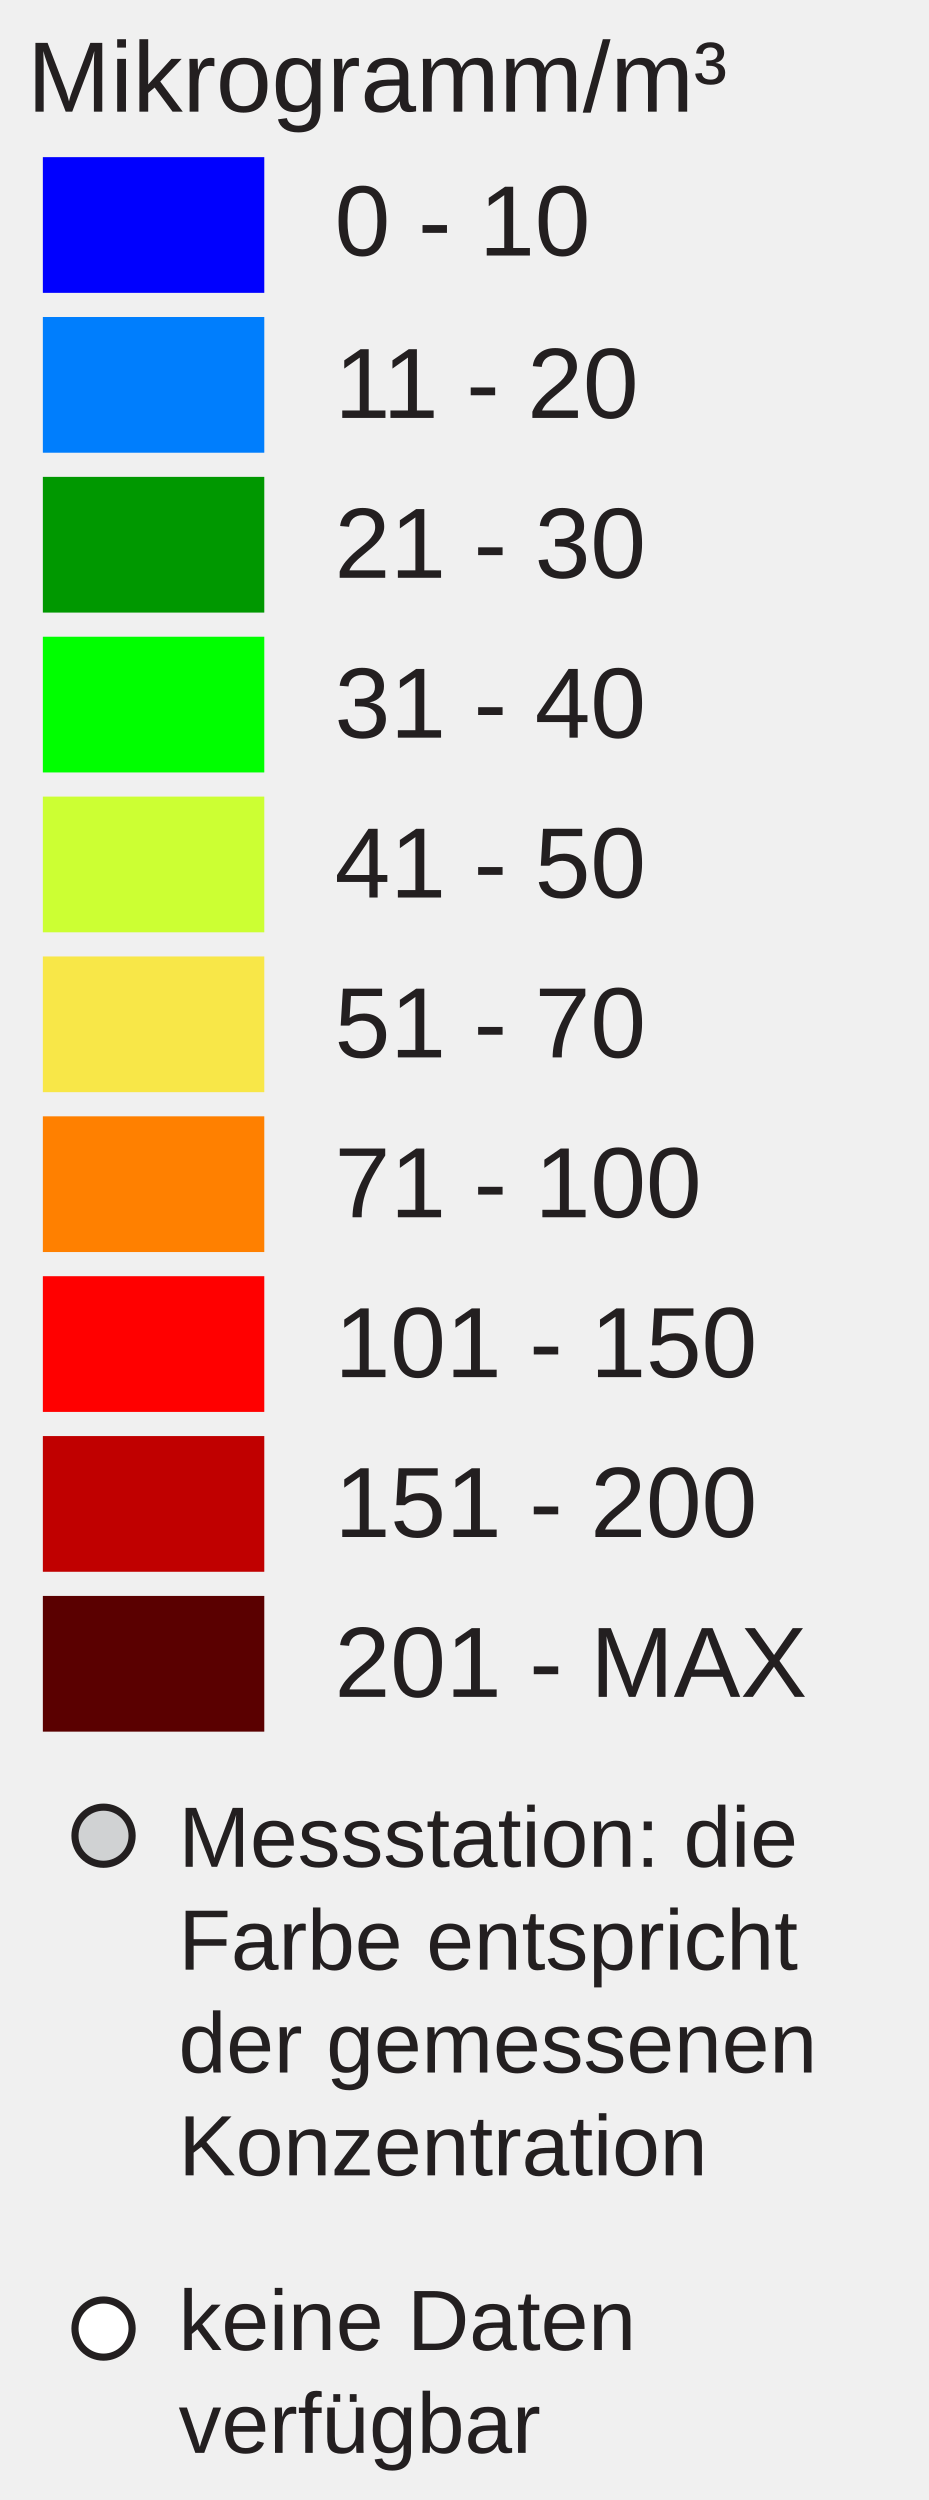
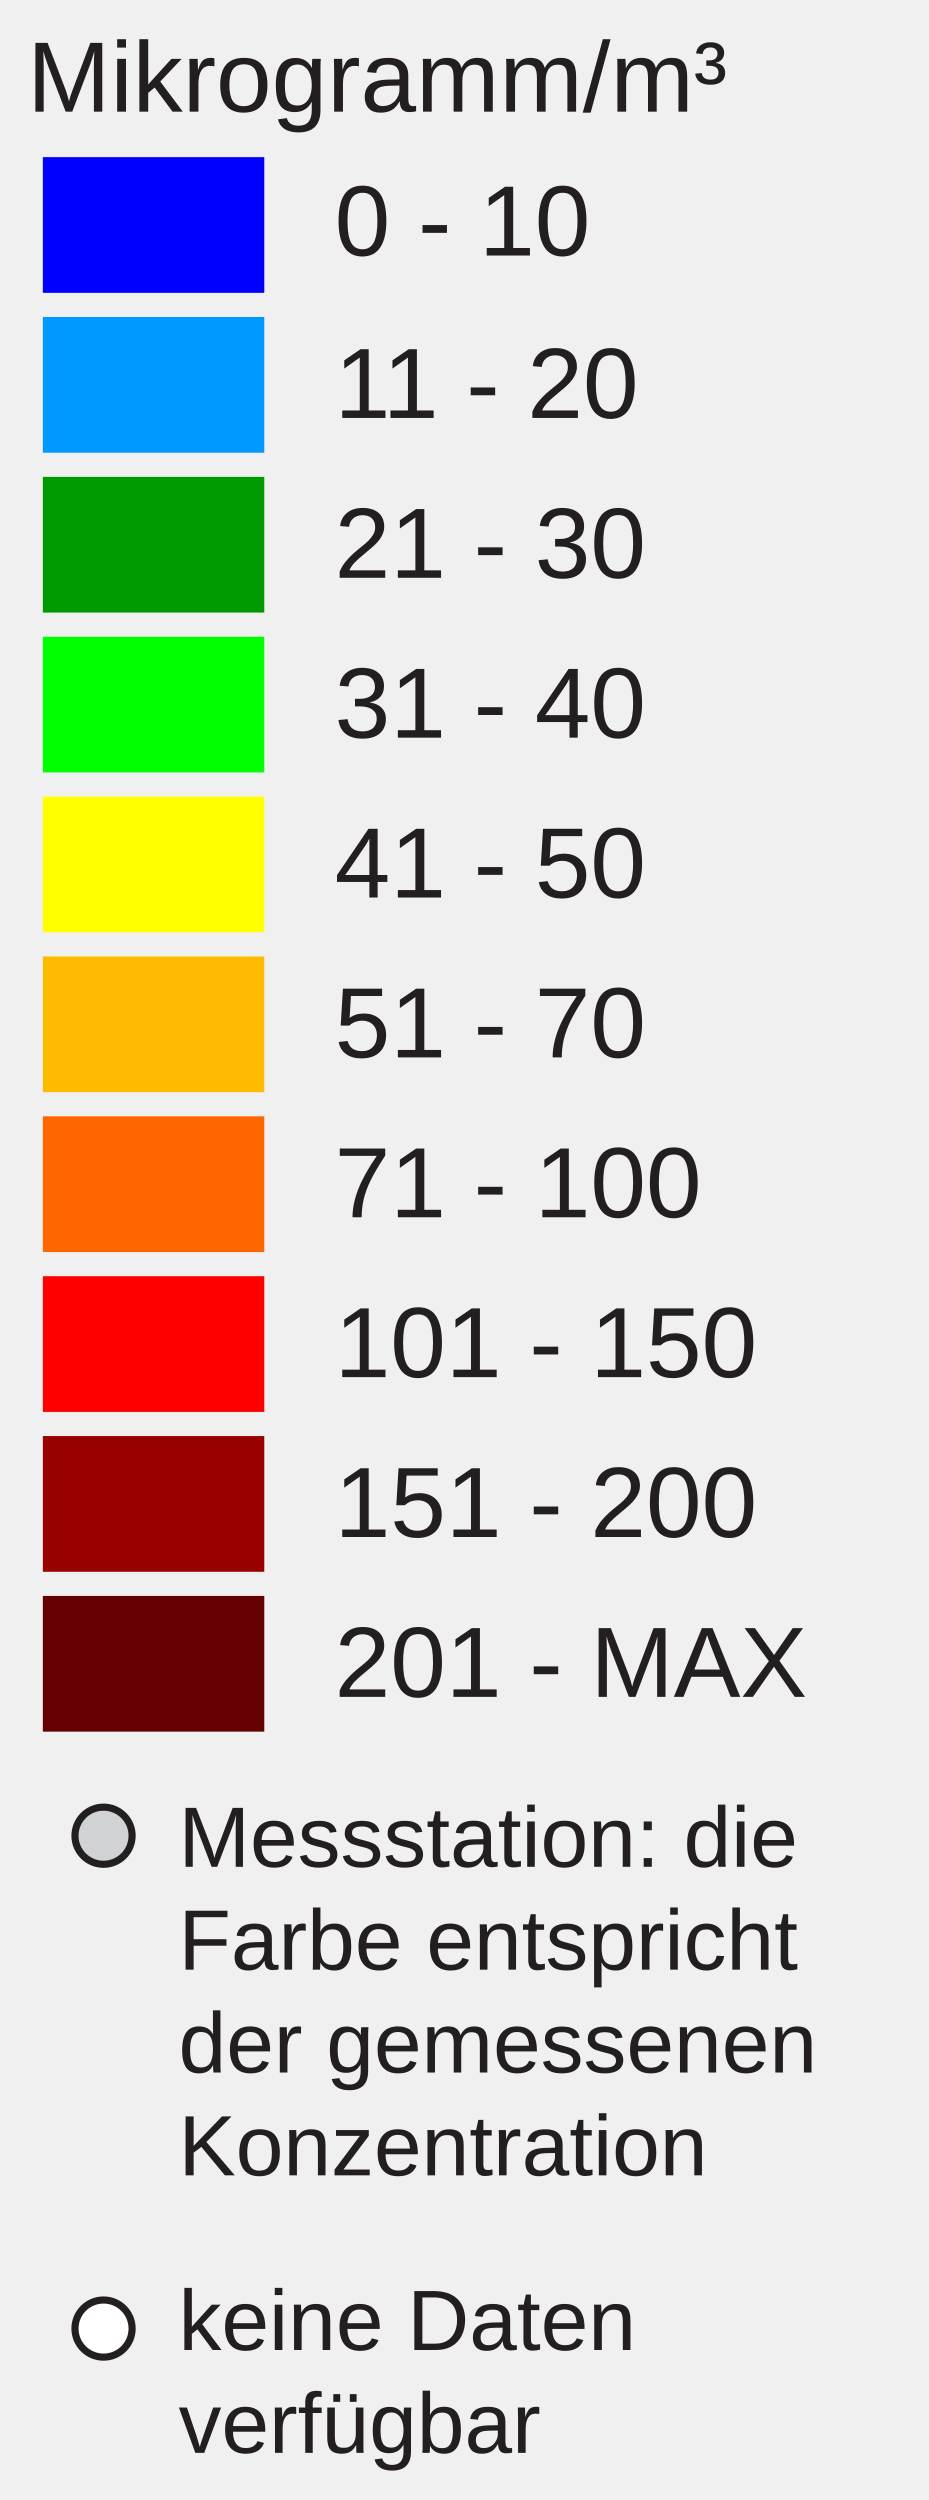
<svg xmlns="http://www.w3.org/2000/svg" version="1.1" id="Layer_1" x="0px" y="0px" width="130px" height="350px" viewBox="0 0 130 350" enable-background="new 0 0 130 350" xml:space="preserve">
  <rect x="6" y="22" fill="#0000FF" width="31" height="19" />
-   <rect x="6" y="44.381" fill="#007EFD" width="31" height="19" />
-   <rect x="6" y="66.762" fill="#009800" width="31" height="19" />
+   <rect x="6" y="44.381" fill="#0099FF" width="31" height="19" />
+   <rect x="6" y="66.762" fill="#009900" width="31" height="19" />
  <rect x="6" y="89.143" fill="#00FF00" width="31" height="19" />
-   <rect x="6" y="111.524" fill="#CCFF33" width="31" height="19" />
-   <rect x="6" y="133.905" fill="#F8E748" width="31" height="19" />
-   <rect x="6" y="156.286" fill="#FF8000" width="31" height="19" />
+   <rect x="6" y="111.524" fill="#FFFF00" width="31" height="19" />
+   <rect x="6" y="133.905" fill="#FFBB00" width="31" height="19" />
+   <rect x="6" y="156.286" fill="#FF6600" width="31" height="19" />
  <rect x="6" y="178.668" fill="#FF0000" width="31" height="19" />
-   <rect x="6" y="201.049" fill="#C00000" width="31" height="19" />
-   <rect x="6" y="223.43" fill="#5A0000" width="31" height="19" />
+   <rect x="6" y="201.049" fill="#990000" width="31" height="19" />
+   <rect x="6" y="223.43" fill="#660000" width="31" height="19" />
  <text transform="matrix(1 0 0 1 46.853 35.7705)" fill="#231F20" font-family="Arial" font-size="14">0 - 10</text>
  <text transform="matrix(1 0 0 1 46.853 58.5112)" fill="#231F20" font-family="Arial" font-size="14">11 - 20</text>
  <text transform="matrix(1 0 0 1 46.853 80.8926)" fill="#231F20" font-family="Arial" font-size="14">21 - 30</text>
  <text transform="matrix(1 0 0 1 46.853 103.2734)" fill="#231F20" font-family="Arial" font-size="14">31 - 40</text>
  <text transform="matrix(1 0 0 1 46.853 125.6548)" fill="#231F20" font-family="Arial" font-size="14">41 - 50</text>
  <text transform="matrix(1 0 0 1 46.853 148.0352)" fill="#231F20" font-family="Arial" font-size="14">51 - 70</text>
  <text transform="matrix(1 0 0 1 46.853 170.417)" fill="#231F20" font-family="Arial" font-size="14">71 - 100</text>
  <text transform="matrix(1 0 0 1 46.853 192.7988)" fill="#231F20" font-family="Arial" font-size="14">101 - 150</text>
  <text transform="matrix(1 0 0 1 46.853 215.1797)" fill="#231F20" font-family="Arial" font-size="14">151 - 200</text>
  <text transform="matrix(1 0 0 1 46.853 237.5605)" fill="#231F20" font-family="Arial" font-size="14">201 - MAX</text>
  <text font-size="14" font-family="Arial" transform="translate(3.8027 15.631)" fill="#231F20">Mikrogramm/m³</text>
  <circle fill="#D0D2D3" stroke="#231F20" stroke-miterlimit="10" cx="14.495" cy="257" r="4" />
  <circle fill="#FFFFFF" stroke="#231F20" stroke-miterlimit="10" cx="14.495" cy="326" r="4" />
  <text font-size="12" font-family="Arial" transform="translate(25 261.35)" fill="#231F20">Messstation: die</text>
  <text font-size="12" font-family="Arial" transform="translate(25 275.75)" fill="#231F20">Farbe entspricht</text>
  <text font-size="12" font-family="Arial" transform="translate(25 290.15)" fill="#231F20">der gemessenen</text>
  <text font-size="12" font-family="Arial" transform="translate(25 304.55)" fill="#231F20">Konzentration</text>
  <text font-size="12" font-family="Arial" transform="translate(25 329)" fill="#231F20">keine Daten</text>
  <text font-size="12" font-family="Arial" transform="translate(25 343.4)" fill="#231F20">verfügbar</text>
</svg>
